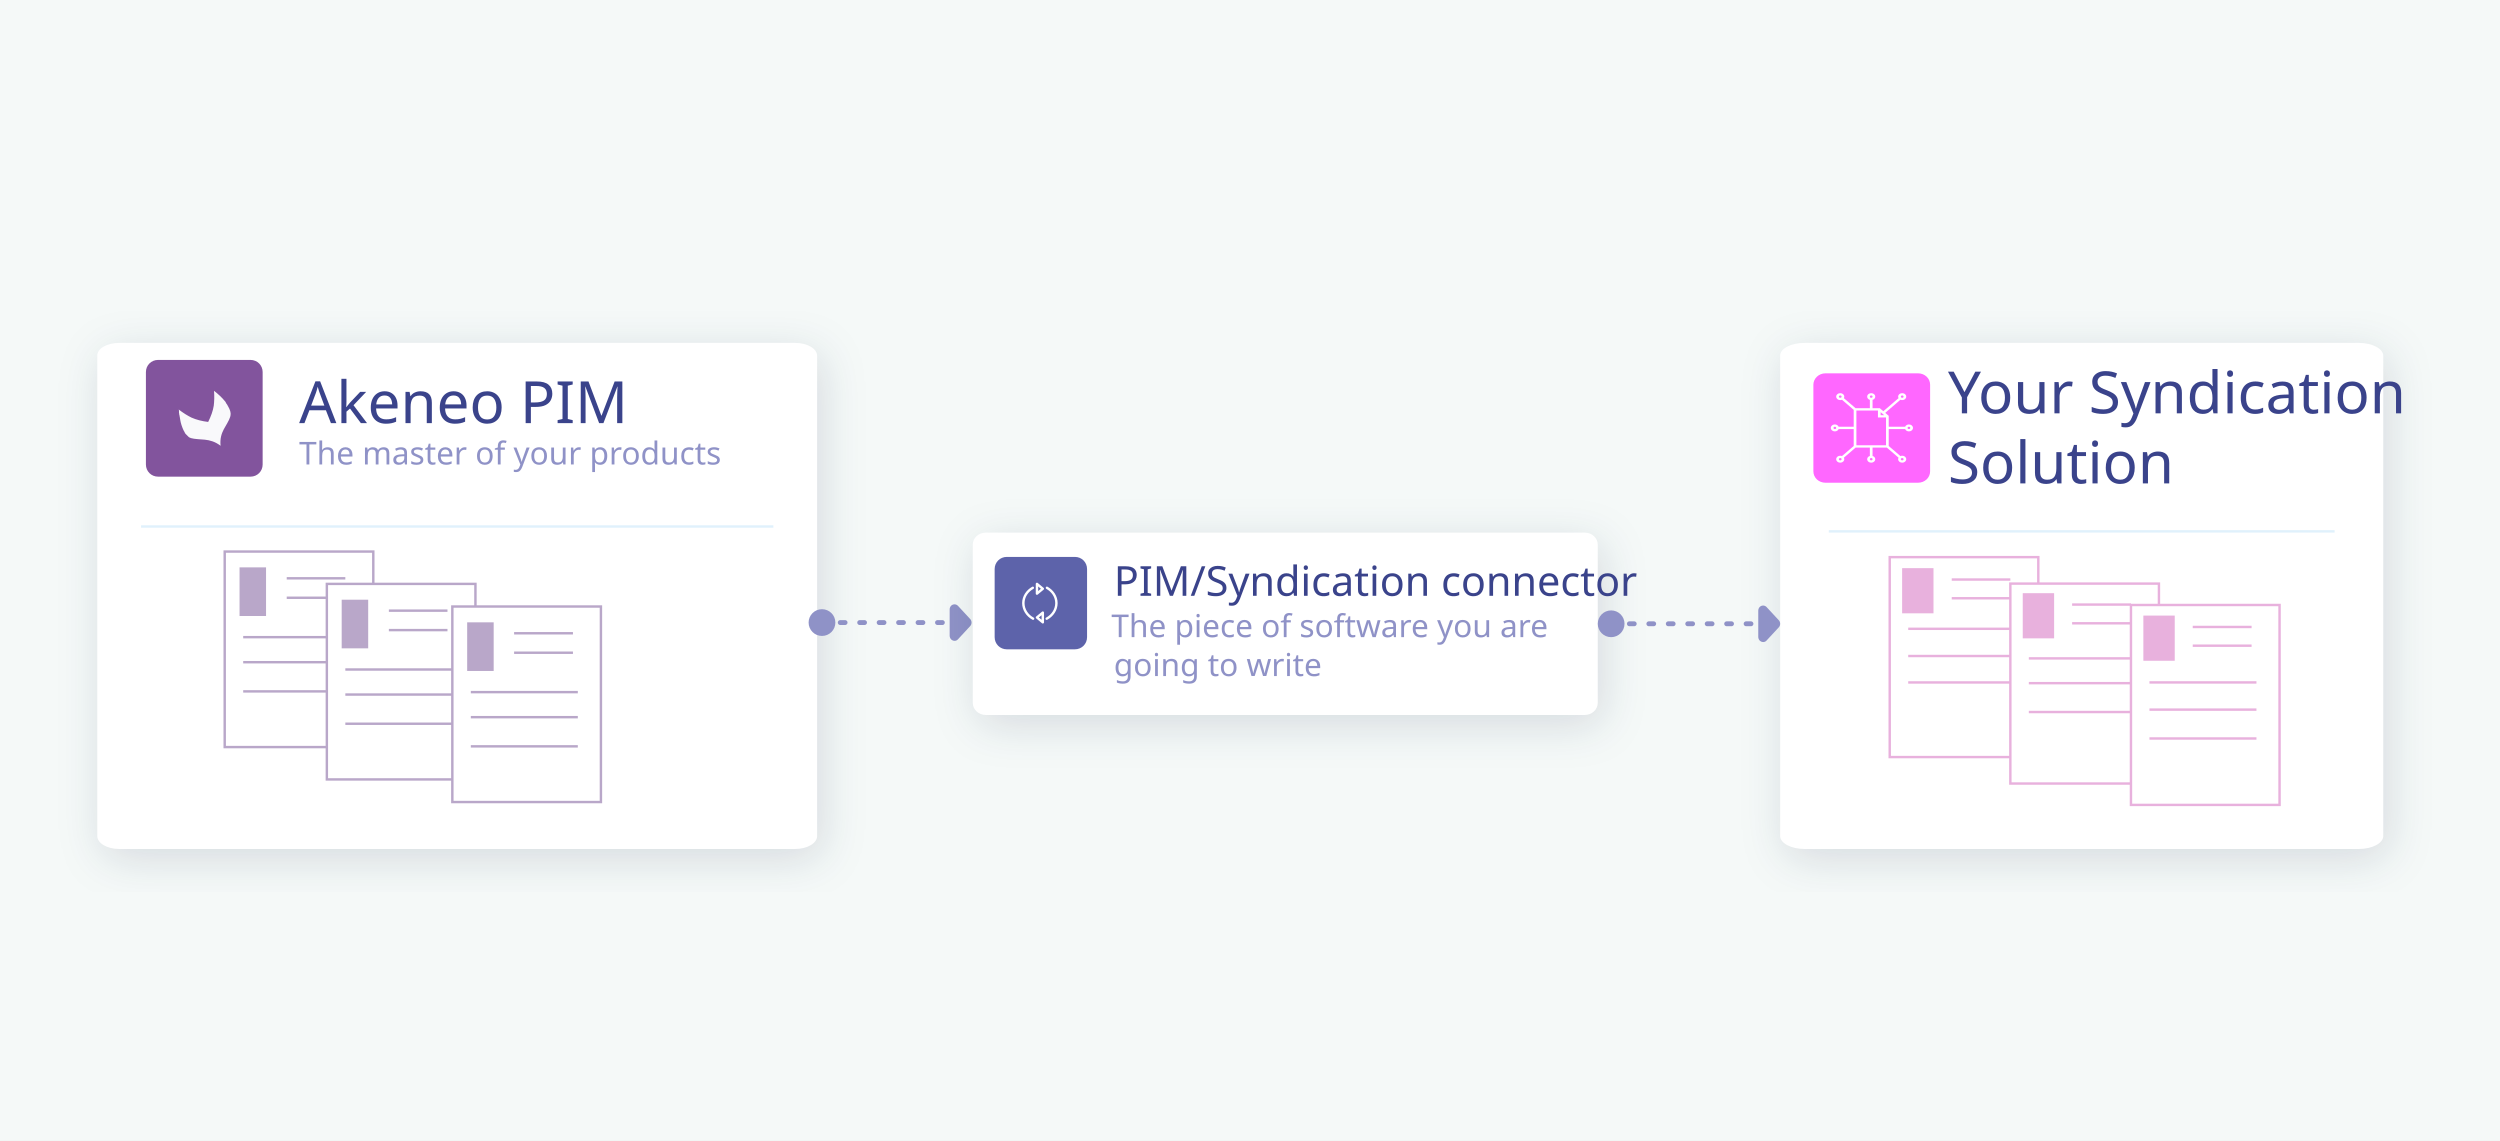
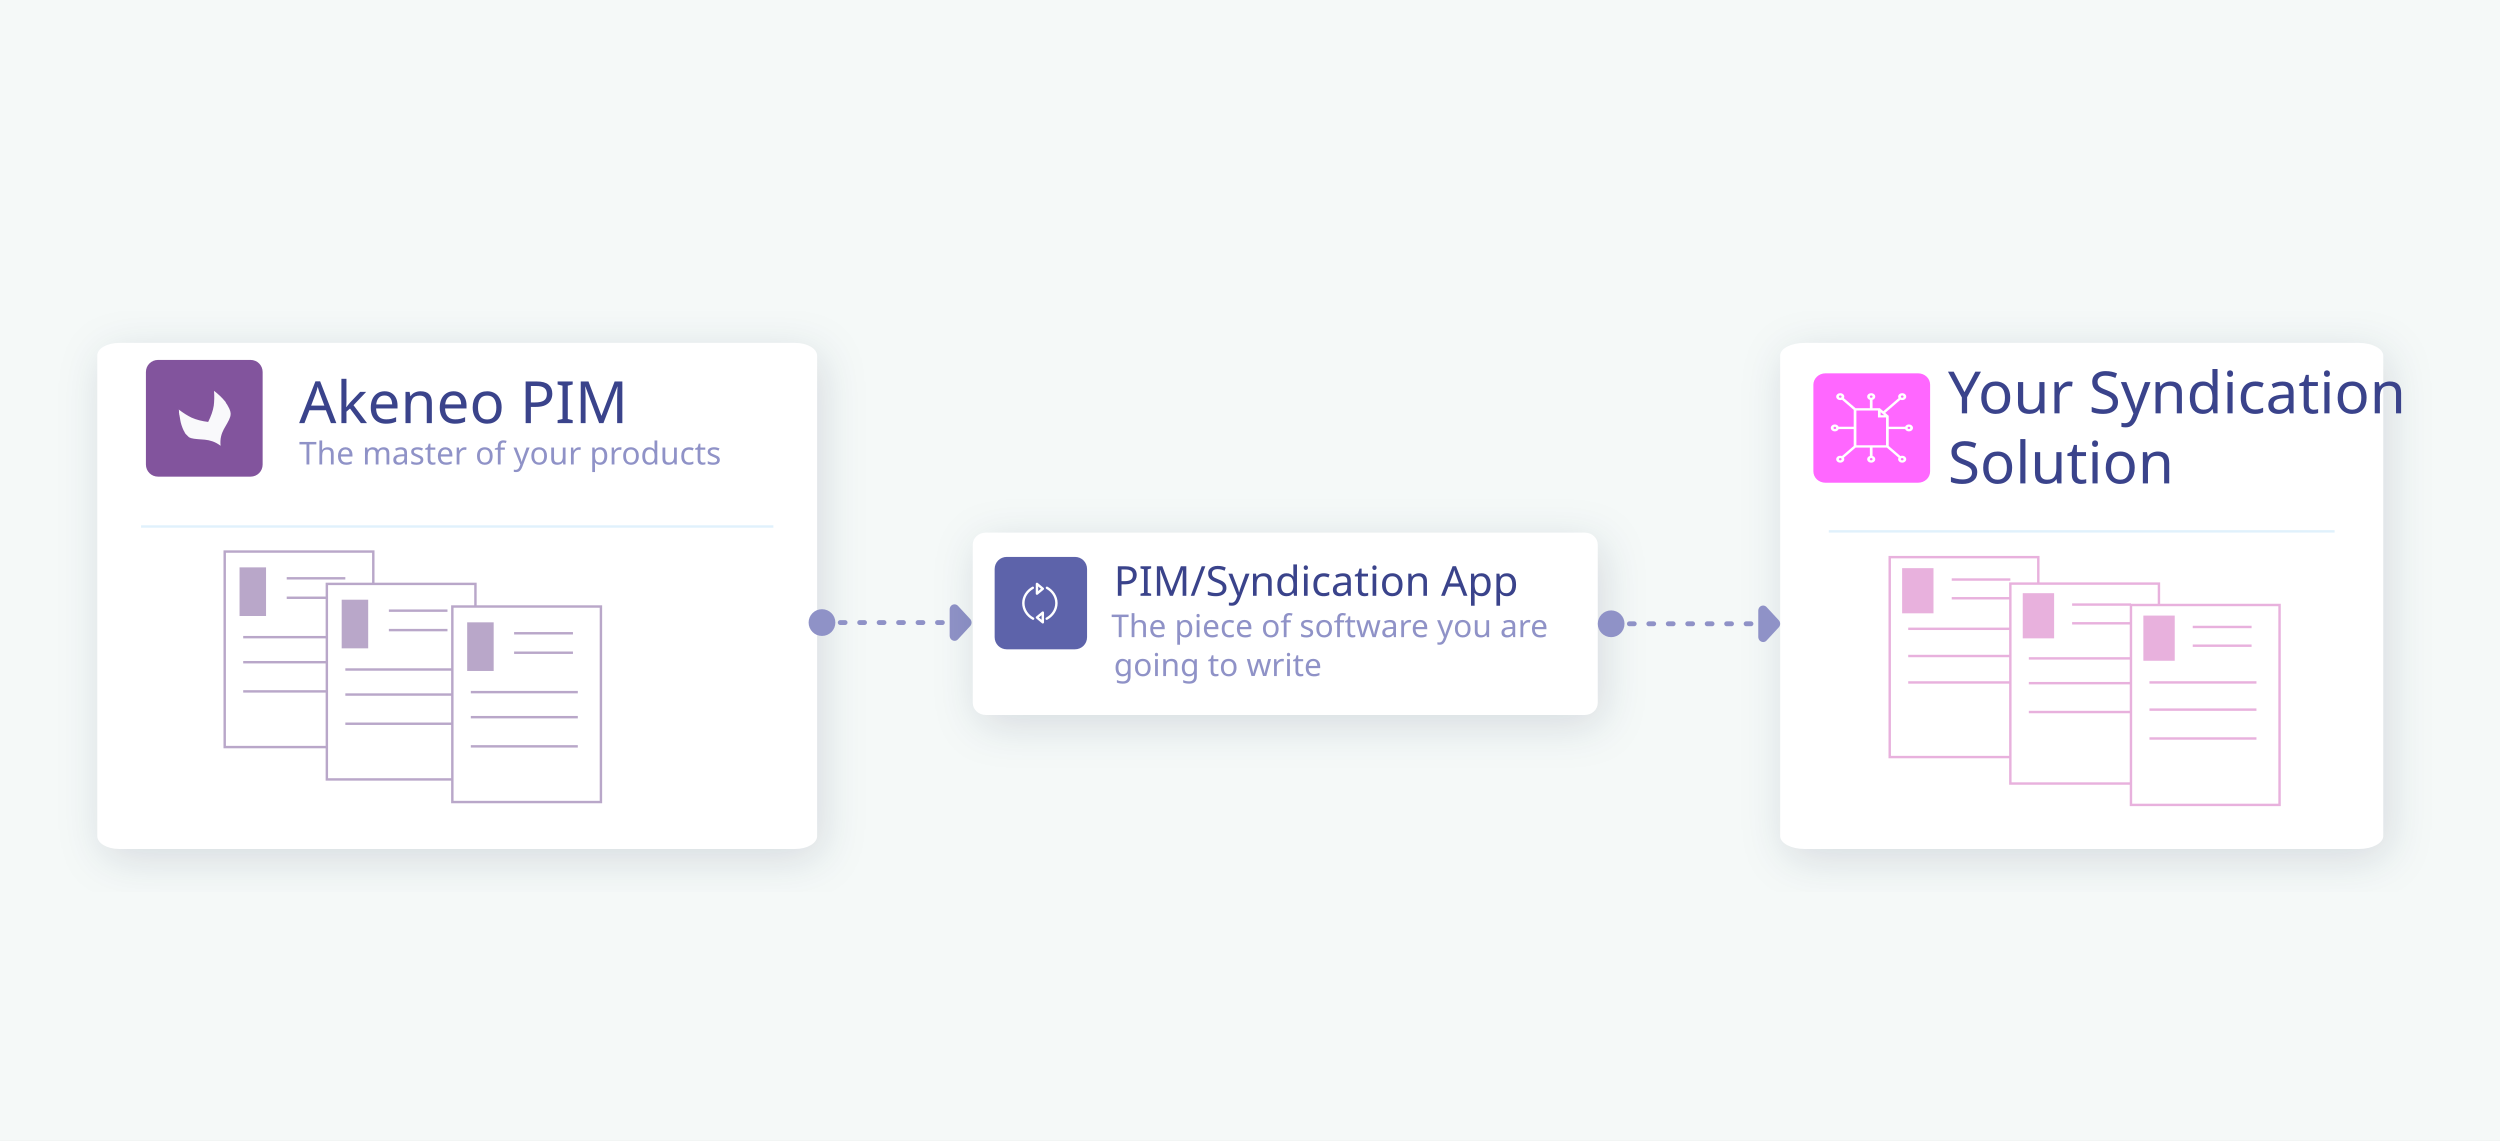
<svg xmlns="http://www.w3.org/2000/svg" viewBox="0 0 1028 469" style="enable-background:new 0 0 1028 469;">
  <defs>
    <style type="text/css">
	.st0{fill-rule:evenodd;clip-rule:evenodd;fill:#F5F9F8;}
	.st1{filter:url(#d);}
	.st2{fill-rule:evenodd;clip-rule:evenodd;}
	.st3{fill-rule:evenodd;clip-rule:evenodd;fill:#FFFFFF;}
	.st4{fill-rule:evenodd;clip-rule:evenodd;fill:#4EA7DD;}
	.st5{fill-rule:evenodd;clip-rule:evenodd;fill:#E0F1FC;}
	.st6{enable-background:new    ;}
	.st7{fill:#3A438B;}
	.st8{font-family:'Lato-Italic';}
	.st9{font-size:24px;}
	.st10{fill-rule:evenodd;clip-rule:evenodd;fill:#8F92C7;}
	.st11{filter:url(#i);}
	.st12{fill-rule:evenodd;clip-rule:evenodd;fill:#5D63AA;}
	.st13{fill:none;stroke:#FFFFFF;stroke-linecap:round;stroke-linejoin:round;}
	.st14{fill:#8F92C7;}
	.st15{font-size:13px;}
	.st16{font-size:17px;}
	.st17{fill:none;stroke:#8F92C7;stroke-width:2;stroke-linecap:round;stroke-linejoin:round;stroke-dasharray:2,6;}
	.st18{filter:url(#k);}
	.st19{fill-rule:evenodd;clip-rule:evenodd;fill:#82549D;}
	.st20{fill-rule:evenodd;clip-rule:evenodd;fill:#F9F9FB;}
	.st21{fill:#FFFFFF;}
	.st22{fill-rule:evenodd;clip-rule:evenodd;fill:#FFFFFF;stroke:#B9A7C9;stroke-miterlimit:10;}
	.st23{fill-rule:evenodd;clip-rule:evenodd;fill:#B9A7C9;stroke:#FFFFFF;stroke-miterlimit:10;}
	.st24{fill:#FFFFFF;stroke:#B9A7C9;stroke-miterlimit:10;}
	.st25{fill:none;stroke:#B9A7C9;stroke-miterlimit:10;}
	.st26{fill-rule:evenodd;clip-rule:evenodd;fill:#FFFFFF;stroke:#B1D9E8;stroke-miterlimit:10;}
	.st27{fill-rule:evenodd;clip-rule:evenodd;fill:#B1D9E8;}
	.st28{fill:none;stroke:#B1D9E8;stroke-miterlimit:10;}
</style>
  </defs>
  <filter filterUnits="objectBoundingBox" height="114.7%" id="d" width="123.4%" x="-10.9%" y="-6.3%">
    <feOffset dx="2" dy="4" in="SourceAlpha" result="shadowOffsetOuter1" />
    <feGaussianBlur in="shadowOffsetOuter1" result="shadowBlurOuter1" stdDeviation="9" />
    <feColorMatrix in="shadowBlurOuter1" values="0 0 0 0 0.035 0 0 0 0 0.118 0 0 0 0 0.259 0 0 0 0.14 0" />
  </filter>
  <filter filterUnits="objectBoundingBox" height="177.3%" id="i" width="124.5%" x="-11.4%" y="-33.3%">
    <feOffset dx="2" dy="4" in="SourceAlpha" result="shadowOffsetOuter1" />
    <feGaussianBlur in="shadowOffsetOuter1" result="shadowBlurOuter1" stdDeviation="9" />
    <feColorMatrix in="shadowBlurOuter1" values="0 0 0 0 0.035 0 0 0 0 0.118 0 0 0 0 0.259 0 0 0 0.14 0" />
  </filter>
  <filter filterUnits="objectBoundingBox" height="114.7%" id="k" width="117.7%" x="-8.2%" y="-6.3%">
    <feOffset dx="2" dy="4" in="SourceAlpha" result="shadowOffsetOuter1" />
    <feGaussianBlur in="shadowOffsetOuter1" result="shadowBlurOuter1" stdDeviation="9" />
    <feColorMatrix in="shadowBlurOuter1" values="0 0 0 0 0.035 0 0 0 0 0.118 0 0 0 0 0.259 0 0 0 0.14 0" />
  </filter>
  <path class="st0" d="M0,0h1028v469H0V0z" />
  <g transform="matrix(1, 0, 0, 1, 43, 34)">
    <g class="st1">
      <path id="e_2_" class="st2" d="M699,107h228c5.5,0,10,2.4,10,5.3v197.5c0,2.9-4.5,5.3-10,5.3H699c-5.5,0-10-2.4-10-5.3V112.2 C689,109.3,693.5,107,699,107z" />
    </g>
    <g>
      <path id="e_1_" class="st3" d="M699,107h228c5.5,0,10,2.4,10,5.3v197.5c0,2.9-4.5,5.3-10,5.3H699c-5.5,0-10-2.4-10-5.3V112.2 C689,109.3,693.5,107,699,107z" />
    </g>
  </g>
  <path class="st5" d="M752,218h208v1H752V218z" />
  <text class="st6" style="white-space: pre;" x="801.001" y="169.969">
    <tspan x="801.001" y="169.969" class="st7 st8 st9" style="font-size: 24px; word-spacing: 0px;">Your Syndication</tspan>
    <tspan x="801.001" y="198.769" class="st7 st8 st9" style="font-size: 24px; word-spacing: 0px;">Solution</tspan>
  </text>
  <path class="st10" d="M390.5,261.4v-10.8c0-1.2,0.9-2.1,2-2.1c0.5,0,1,0.2,1.4,0.6l5,5.4c0.8,0.8,0.8,2.2,0,3l-5,5.4 c-0.7,0.8-1.9,0.8-2.7,0.1c0,0-0.1-0.1-0.1-0.1C390.7,262.5,390.5,261.9,390.5,261.4L390.5,261.4z" />
  <g transform="matrix(1, 0, 0, 1, 347, 219)">
    <g class="st11">
      <path id="j_2_" class="st2" d="M58.4,0h246.2c3,0,5.4,2.2,5.4,5v65c0,2.8-2.4,5-5.4,5H58.4c-3,0-5.4-2.2-5.4-5V5 C53,2.2,55.4,0,58.4,0z" />
    </g>
    <g>
      <path id="j_1_" class="st3" d="M58.4,0h246.2c3,0,5.4,2.2,5.4,5v65c0,2.8-2.4,5-5.4,5H58.4c-3,0-5.4-2.2-5.4-5V5 C53,2.2,55.4,0,58.4,0z" />
    </g>
  </g>
  <g transform="matrix(1, 0, 0, 1, 357, 229)">
    <path class="st12" d="M57,0h28c2.8,0,5,2.2,5,5v28c0,2.8-2.2,5-5,5H57c-2.8,0-5-2.2-5-5V5C52,2.2,54.2,0,57,0z" />
    <path class="st13" d="M67.7,12.7c-2.3,1.3-3.9,3.6-3.9,6.3c0,2.7,1.6,5.1,4,6.4 M69.4,24.9l2.4,2v-4L69.4,24.9L69.4,24.9z M73.5,12.7c2.3,1.3,3.9,3.6,3.9,6.3c0,2.7-1.6,5.1-4,6.4 M71.8,13.1l-2.4,2v-4L71.8,13.1z" />
  </g>
  <text class="st14 st8 st15" style="white-space: pre; font-size: 13px;" x="457" y="262">The piece of software you are </text>
  <text class="st14 st8 st15" style="white-space: pre; font-size: 13px;" x="458" y="278">going to write</text>
-   <text class="st7 st8 st16" style="white-space: pre; font-size: 17px;" x="458" y="245">PIM/Syndication connector</text>
+   <text class="st7 st8 st16" style="white-space: pre; font-size: 17px;" x="458" y="245">PIM/Syndication App</text>
  <g>
    <path class="st17" d="M662,256.5h65" />
    <circle class="st10" cx="662.5" cy="256.5" r="5.5" />
    <path class="st10" d="M723,261.9v-10.8c0-1.2,0.9-2.1,2-2.1c0.5,0,1,0.2,1.4,0.6l5,5.4c0.8,0.8,0.8,2.2,0,3l-5,5.4 c-0.7,0.8-1.9,0.8-2.7,0.1c0,0-0.1-0.1-0.1-0.1C723.2,263,723,262.4,723,261.9L723,261.9z" />
  </g>
  <g transform="matrix(1, 0, 0, 1, 654, 34)">
    <g class="st18">
      <path id="l_2_" class="st2" d="M-605,107h278c5,0,9,2.4,9,5.3v197.5c0,2.9-4,5.3-9,5.3h-278c-5,0-9-2.4-9-5.3V112.2 C-614,109.3-610,107-605,107z" />
    </g>
    <g>
      <path id="l_1_" class="st3" d="M-605,107h278c5,0,9,2.4,9,5.3v197.5c0,2.9-4,5.3-9,5.3h-278c-5,0-9-2.4-9-5.3V112.2 C-614,109.3-610,107-605,107z" />
    </g>
  </g>
  <g transform="matrix(1, 0, 0, 1, 674, 54)">
    <path class="st19" d="M-609,94h38c2.8,0,5,2.2,5,5v38c0,2.8-2.2,5-5,5h-38c-2.8,0-5-2.2-5-5V99C-614,96.2-611.8,94-609,94z" />
    <path class="st20" d="M-579.3,117.3c0-0.1,0-0.1,0-0.2c0-0.1,0.1-0.2,0.1-0.3c0.2-1.1-0.2-2.3-1-3.7c-0.1-0.1-0.2-0.2-0.2-0.4 c-0.1-0.2-0.3-0.4-0.4-0.6c0,0,0,0-0.1-0.1c0-0.1-0.1-0.1-0.1-0.2c0-0.1-0.1-0.1-0.1-0.2c0-0.1-0.1-0.1-0.1-0.2 c-0.1-0.1-0.1-0.1-0.1-0.2c0,0-0.1-0.1-0.1-0.1c-1.3-1.6-2.9-3.1-4.6-4.4c0.2,2.2,0.1,4.4-0.1,6.1c-0.3,2.1-1.2,4.5-2.3,6.7 c-2.5-0.3-4.9-0.9-6.9-1.8c-1.6-0.8-3.4-1.9-5.2-3.3l0.1,0.5c0,0.1,0,0.1,0,0.2c0,0.1,0,0.3,0,0.4c0,0.1,0,0.1,0,0.2 c0,0.1,0,0.3,0.1,0.4c0,0.1,0,0.1,0,0.2c0,0.2,0,0.3,0.1,0.5c0,0.2,0.1,0.4,0.1,0.6c0,0.2,0.1,0.4,0.1,0.5c0,0,0,0.1,0,0.1 c0,0.2,0.1,0.3,0.1,0.5c0,0,0,0.1,0,0.1c0.1,0.7,0.3,1.4,0.5,2.1c0.3,0.9,0.6,1.7,0.9,2.3c0.1,0.1,0.1,0.2,0.2,0.3 c0.1,0.1,0.1,0.2,0.1,0.3c0.1,0.1,0.1,0.2,0.2,0.3c0.1,0.1,0.2,0.2,0.2,0.4c0,0.1,0,0.1,0.1,0.1c0.1,0.1,0.2,0.2,0.3,0.3 c0.1,0.1,0.1,0.1,0.2,0.2l0.1,0.1c0,0,0.1,0.1,0.1,0.1l0.1,0.1c0,0,0.1,0.1,0.1,0.1c0,0,0.1,0.1,0.1,0.1c0,0,0.1,0.1,0.1,0.1 c0,0,0.1,0,0.1,0.1c0,0,0.1,0.1,0.1,0.1c0,0,0.1,0,0.1,0.1c0.1,0,0.1,0.1,0.2,0.1c0,0,0.1,0,0.1,0c0.1,0,0.2,0.1,0.2,0.1 c0.1,0,0.1,0,0.1,0.1c3.9,1.1,7.8-0.3,12.4,3.2C-583.9,123.4-580.5,121.1-579.3,117.3L-579.3,117.3z" />
  </g>
  <path class="st5" d="M58,216H318v1H58V216z" />
  <text transform="matrix(1, 0, 0, 1, 123, 191)" class="st14 st8 st15" style="white-space: pre;">The master of your products</text>
  <text transform="matrix(1, 0, 0, 1, 123, 174)" class="st7 st8 st9" style="white-space: pre;">Akeneo PIM</text>
  <path class="st17" d="M337.5,256h51" />
  <circle class="st10" cx="338" cy="256" r="5.5" />
  <g>
    <rect x="92.4" y="226.8" class="st22" width="61.1" height="80.4" />
    <rect x="98" y="232.8" class="st23" width="11.9" height="21" />
    <line class="st24" x1="117.9" y1="237.8" x2="142" y2="237.8" />
    <line class="st24" x1="117.9" y1="245.8" x2="142" y2="245.8" />
    <line class="st25" x1="100" y1="262" x2="144" y2="262" />
    <line class="st25" x1="100" y1="272.3" x2="144" y2="272.3" />
    <line class="st25" x1="100" y1="284.3" x2="144" y2="284.3" />
  </g>
  <g>
    <rect x="134.4" y="240.1" class="st22" width="61.1" height="80.4" />
    <rect x="140" y="246.1" class="st23" width="11.9" height="21" />
    <line class="st24" x1="159.9" y1="251.1" x2="184" y2="251.1" />
    <line class="st24" x1="159.9" y1="259.1" x2="184" y2="259.1" />
    <line class="st25" x1="142" y1="275.3" x2="186" y2="275.3" />
    <line class="st25" x1="142" y1="285.6" x2="186" y2="285.6" />
    <line class="st25" x1="142" y1="297.6" x2="186" y2="297.6" />
  </g>
  <g>
    <rect x="186" y="249.4" class="st22" width="61.1" height="80.4" />
    <rect x="191.6" y="255.4" class="st23" width="11.9" height="21" />
    <line class="st24" x1="211.4" y1="260.4" x2="235.6" y2="260.4" />
    <line class="st24" x1="211.4" y1="268.4" x2="235.6" y2="268.4" />
    <line class="st25" x1="193.6" y1="284.6" x2="237.6" y2="284.6" />
    <line class="st25" x1="193.6" y1="294.9" x2="237.6" y2="294.9" />
    <line class="st25" x1="193.6" y1="306.9" x2="237.6" y2="306.9" />
  </g>
  <path class="st35" d="M 750.661 153.508 L 788.661 153.508 C 791.461 153.508 793.661 155.57 793.661 158.194 L 793.661 193.815 C 793.661 196.439 791.461 198.501 788.661 198.501 L 750.661 198.501 C 747.861 198.501 745.661 196.439 745.661 193.815 L 745.661 158.194 C 745.661 155.664 747.861 153.508 750.661 153.508 Z" style="fill: rgb(255, 103, 255); clip-rule: evenodd; fill-rule: evenodd;" />
  <path d="M 784.951 174.53 C 784.232 174.53 783.622 174.911 783.401 175.482 L 776.643 175.482 L 776.643 171.003 L 775.203 169.765 L 781.462 164.38 C 781.683 164.476 781.906 164.524 782.182 164.524 C 783.124 164.524 783.844 163.904 783.844 163.095 C 783.844 162.284 783.124 161.665 782.182 161.665 C 781.241 161.665 780.521 162.284 780.521 163.095 C 780.521 163.333 780.576 163.523 780.686 163.714 L 774.427 169.098 L 772.988 167.859 L 769.996 167.859 L 769.996 164.428 C 770.661 164.238 771.103 163.714 771.103 163.095 C 771.103 162.284 770.384 161.665 769.442 161.665 C 768.5 161.665 767.781 162.284 767.781 163.095 C 767.781 163.714 768.223 164.238 768.888 164.428 L 768.888 167.859 L 763.017 167.859 L 758.198 163.714 C 758.308 163.523 758.364 163.333 758.364 163.095 C 758.364 162.284 757.644 161.665 756.702 161.665 C 755.761 161.665 755.04 162.284 755.04 163.095 C 755.04 163.904 755.761 164.524 756.702 164.524 C 756.979 164.524 757.201 164.476 757.422 164.38 L 762.241 168.527 L 762.241 175.482 L 756.037 175.482 C 755.816 174.911 755.207 174.53 754.487 174.53 C 753.545 174.53 752.825 175.149 752.825 175.959 C 752.825 176.77 753.545 177.388 754.487 177.388 C 755.207 177.388 755.816 177.008 756.037 176.435 L 762.241 176.435 L 762.241 183.392 L 757.422 187.538 C 757.201 187.443 756.979 187.395 756.702 187.395 C 755.761 187.395 755.04 188.014 755.04 188.824 C 755.04 189.634 755.761 190.254 756.702 190.254 C 757.644 190.254 758.364 189.634 758.364 188.824 C 758.364 188.586 758.308 188.396 758.198 188.205 L 763.017 184.059 L 768.888 184.059 L 768.888 187.491 C 768.223 187.681 767.781 188.205 767.781 188.824 C 767.781 189.634 768.5 190.254 769.442 190.254 C 770.384 190.254 771.103 189.634 771.103 188.824 C 771.103 188.205 770.661 187.681 769.996 187.491 L 769.996 184.059 L 775.868 184.059 L 780.686 188.205 C 780.576 188.396 780.521 188.586 780.521 188.824 C 780.521 189.634 781.241 190.254 782.182 190.254 C 783.124 190.254 783.844 189.634 783.844 188.824 C 783.844 188.014 783.124 187.395 782.182 187.395 C 781.906 187.395 781.683 187.443 781.462 187.538 L 776.643 183.392 L 776.643 176.435 L 783.401 176.435 C 783.622 177.008 784.232 177.388 784.951 177.388 C 785.894 177.388 786.613 176.77 786.613 175.959 C 786.613 175.149 785.894 174.53 784.951 174.53 Z M 782.182 162.618 C 782.515 162.618 782.736 162.808 782.736 163.095 C 782.736 163.381 782.515 163.571 782.182 163.571 C 781.85 163.571 781.628 163.381 781.628 163.095 C 781.628 162.808 781.85 162.618 782.182 162.618 Z M 769.442 162.618 C 769.774 162.618 769.996 162.808 769.996 163.095 C 769.996 163.381 769.774 163.571 769.442 163.571 C 769.11 163.571 768.888 163.381 768.888 163.095 C 768.888 162.808 769.11 162.618 769.442 162.618 Z M 754.487 176.435 C 754.154 176.435 753.933 176.245 753.933 175.959 C 753.933 175.674 754.154 175.482 754.487 175.482 C 754.819 175.482 755.04 175.674 755.04 175.959 C 755.04 176.245 754.819 176.435 754.487 176.435 Z M 769.442 189.3 C 769.11 189.3 768.888 189.11 768.888 188.824 C 768.888 188.538 769.11 188.348 769.442 188.348 C 769.774 188.348 769.996 188.538 769.996 188.824 C 769.996 189.11 769.774 189.3 769.442 189.3 Z M 773.32 169.479 L 774.759 170.718 L 773.32 170.718 L 773.32 169.479 Z M 756.149 163.095 C 756.149 162.808 756.37 162.618 756.702 162.618 C 757.035 162.618 757.257 162.808 757.257 163.095 C 757.257 163.381 757.035 163.571 756.702 163.571 C 756.37 163.571 756.149 163.381 756.149 163.095 Z M 756.702 189.3 C 756.37 189.3 756.149 189.11 756.149 188.824 C 756.149 188.538 756.37 188.348 756.702 188.348 C 757.035 188.348 757.257 188.538 757.257 188.824 C 757.257 189.11 757.035 189.3 756.702 189.3 Z M 763.349 183.106 L 763.349 168.813 L 772.212 168.813 L 772.212 171.672 L 775.535 171.672 L 775.535 183.106 L 763.349 183.106 Z M 782.736 188.824 C 782.736 189.11 782.515 189.3 782.182 189.3 C 781.85 189.3 781.628 189.11 781.628 188.824 C 781.628 188.538 781.85 188.348 782.182 188.348 C 782.515 188.348 782.736 188.538 782.736 188.824 Z M 784.951 176.435 C 784.619 176.435 784.398 176.245 784.398 175.959 C 784.398 175.674 784.619 175.482 784.951 175.482 C 785.284 175.482 785.506 175.674 785.506 175.959 C 785.506 176.245 785.284 176.435 784.951 176.435 Z" style="fill: rgb(255, 255, 255);" />
  <rect x="777.052" y="229.097" class="st37" width="61.1" height="82.21" style="stroke: rgb(232, 177, 221); clip-rule: evenodd; fill: rgb(255, 255, 255); fill-rule: evenodd; stroke-miterlimit: 10;" />
  <rect x="782.653" y="234.12" class="st38" width="11.9" height="17.58" style="stroke: rgb(232, 177, 221); fill: rgb(232, 177, 221); clip-rule: evenodd; fill-rule: evenodd;" />
  <line class="st39" x1="802.552" y1="238.305" x2="826.653" y2="238.305" style="stroke: rgb(232, 177, 221); fill: none; stroke-miterlimit: 10;" />
  <line class="st39" x1="802.552" y1="246.002" x2="826.653" y2="246.002" style="stroke: rgb(232, 177, 221); fill: none; stroke-miterlimit: 10;" />
  <line class="st39" x1="784.653" y1="258.565" x2="828.653" y2="258.565" style="stroke: rgb(232, 177, 221); fill: none; stroke-miterlimit: 10;" />
  <line class="st39" x1="784.653" y1="269.752" x2="828.653" y2="269.752" style="stroke: rgb(232, 177, 221); fill: none; stroke-miterlimit: 10;" />
  <line class="st39" x1="784.653" y1="280.621" x2="828.653" y2="280.621" style="stroke: rgb(232, 177, 221); fill: none; stroke-miterlimit: 10;" />
  <rect x="826.653" y="239.979" class="st37" width="61.1" height="82.21" style="stroke: rgb(232, 177, 221); clip-rule: evenodd; fill: rgb(255, 255, 255); fill-rule: evenodd; stroke-miterlimit: 10;" />
  <rect x="832.252" y="244.416" class="st38" width="11.9" height="17.58" style="stroke: rgb(232, 177, 221); fill: rgb(232, 177, 221); clip-rule: evenodd; fill-rule: evenodd;" />
  <line class="st39" x1="852.052" y1="248.603" x2="876.252" y2="248.603" style="stroke: rgb(232, 177, 221); fill: none; stroke-miterlimit: 10;" />
  <line class="st39" x1="852.052" y1="256.299" x2="876.252" y2="256.299" style="stroke: rgb(232, 177, 221); fill: none; stroke-miterlimit: 10;" />
  <line class="st39" x1="834.252" y1="270.729" x2="878.252" y2="270.729" style="stroke: rgb(232, 177, 221); fill: none; stroke-miterlimit: 10;" />
  <line class="st39" x1="834.252" y1="280.917" x2="878.252" y2="280.917" style="stroke: rgb(232, 177, 221); fill: none; stroke-miterlimit: 10;" />
  <line class="st39" x1="834.252" y1="292.786" x2="878.252" y2="292.786" style="stroke: rgb(232, 177, 221); fill: none; stroke-miterlimit: 10;" />
  <rect x="876.252" y="248.769" class="st37" width="61.1" height="82.21" style="stroke: rgb(232, 177, 221); clip-rule: evenodd; fill: rgb(255, 255, 255); fill-rule: evenodd; stroke-miterlimit: 10;" />
  <rect x="881.852" y="253.625" class="st38" width="11.9" height="17.58" style="stroke: rgb(232, 177, 221); fill: rgb(232, 177, 221); clip-rule: evenodd; fill-rule: evenodd;" />
  <line class="st39" x1="901.653" y1="257.811" x2="925.852" y2="257.811" style="stroke: rgb(232, 177, 221); fill: none; stroke-miterlimit: 10;" />
  <line class="st39" x1="901.653" y1="265.508" x2="925.852" y2="265.508" style="stroke: rgb(232, 177, 221); fill: none; stroke-miterlimit: 10;" />
  <line class="st39" x1="883.852" y1="280.611" x2="927.852" y2="280.611" style="stroke: rgb(232, 177, 221); fill: none; stroke-miterlimit: 10;" />
  <line class="st39" x1="883.852" y1="291.797" x2="927.852" y2="291.797" style="stroke: rgb(232, 177, 221); fill: none; stroke-miterlimit: 10;" />
  <line class="st39" x1="883.852" y1="303.665" x2="927.852" y2="303.665" style="stroke: rgb(232, 177, 221); fill: none; stroke-miterlimit: 10;" />
</svg>
